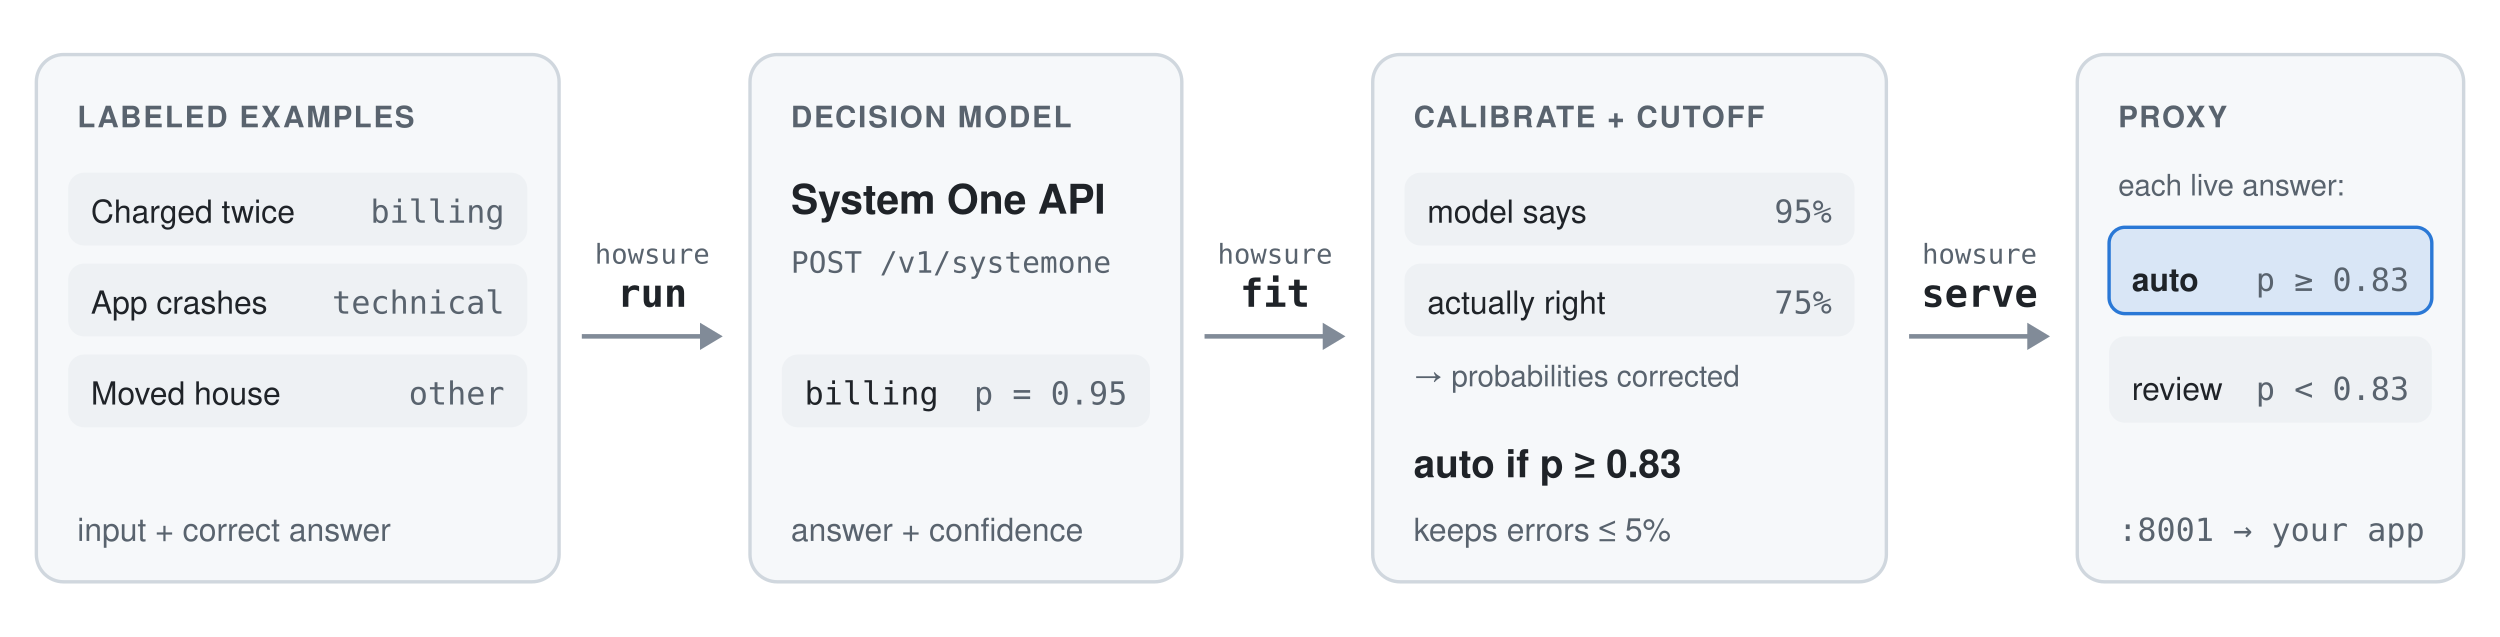
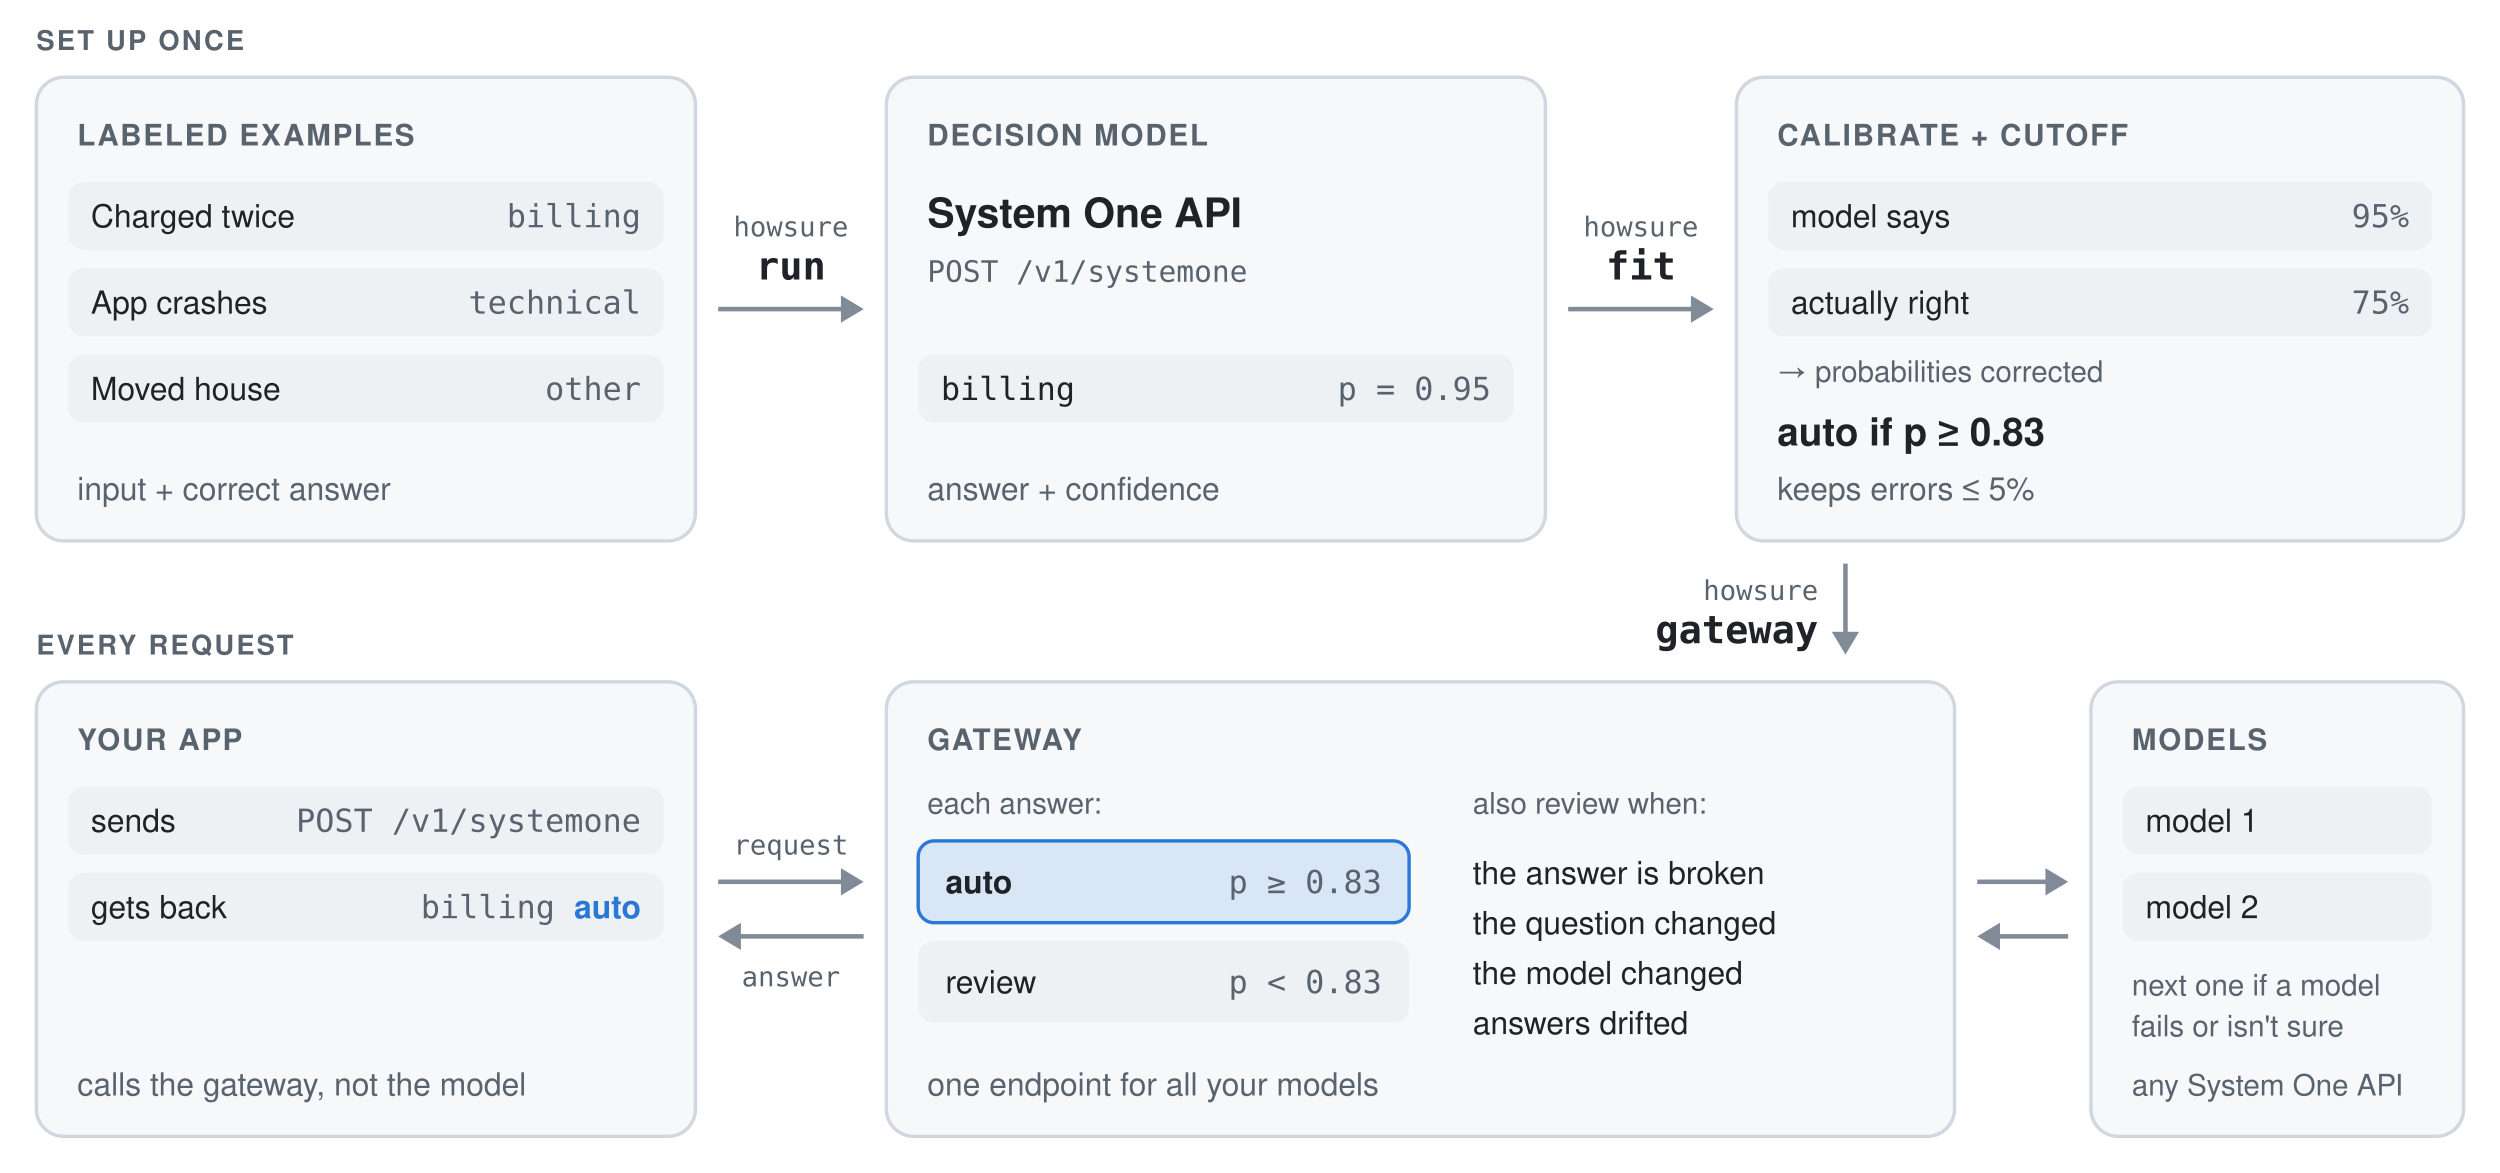
- <svg xmlns="http://www.w3.org/2000/svg" viewBox="0 0 1100 280" width="1100" height="280" role="img" aria-label="howsure: run labeled examples through a System One decision model, fit a calibration and a confidence cutoff, then serve auto or review decisions">
-   <rect x="16" y="24" width="230" height="232" rx="12" fill="#f6f8fa" stroke="#d0d7de" stroke-width="1.5" />
-   <rect x="330" y="24" width="190" height="232" rx="12" fill="#f6f8fa" stroke="#d0d7de" stroke-width="1.5" />
-   <rect x="604" y="24" width="226" height="232" rx="12" fill="#f6f8fa" stroke="#d0d7de" stroke-width="1.5" />
-   <rect x="914" y="24" width="170" height="232" rx="12" fill="#f6f8fa" stroke="#d0d7de" stroke-width="1.5" />
-   <line x1="256" y1="148.0" x2="310" y2="148.0" stroke="#818b98" stroke-width="2" />
-   <path d="M308,142.0 L318,148.0 L308,154.0 Z" fill="#818b98" />
-   <text x="287.0" y="116.0" font-family="ui-monospace,SFMono-Regular,Menlo,Consolas,monospace" font-size="12" font-weight="400" fill="#59636e" text-anchor="middle">howsure</text>
-   <text x="287.0" y="135.0" font-family="ui-monospace,SFMono-Regular,Menlo,Consolas,monospace" font-size="17" font-weight="700" fill="#1f2328" text-anchor="middle">run</text>
-   <line x1="530" y1="148.0" x2="584" y2="148.0" stroke="#818b98" stroke-width="2" />
-   <path d="M582,142.0 L592,148.0 L582,154.0 Z" fill="#818b98" />
-   <text x="561.0" y="116.0" font-family="ui-monospace,SFMono-Regular,Menlo,Consolas,monospace" font-size="12" font-weight="400" fill="#59636e" text-anchor="middle">howsure</text>
-   <text x="561.0" y="135.0" font-family="ui-monospace,SFMono-Regular,Menlo,Consolas,monospace" font-size="17" font-weight="700" fill="#1f2328" text-anchor="middle">fit</text>
-   <line x1="840" y1="148.0" x2="894" y2="148.0" stroke="#818b98" stroke-width="2" />
-   <path d="M892,142.0 L902,148.0 L892,154.0 Z" fill="#818b98" />
-   <text x="871.0" y="116.0" font-family="ui-monospace,SFMono-Regular,Menlo,Consolas,monospace" font-size="12" font-weight="400" fill="#59636e" text-anchor="middle">howsure</text>
-   <text x="871.0" y="135.0" font-family="ui-monospace,SFMono-Regular,Menlo,Consolas,monospace" font-size="17" font-weight="700" fill="#1f2328" text-anchor="middle">serve</text>
-   <text x="34" y="56" font-family="system-ui,-apple-system,'Segoe UI',Helvetica,Arial,sans-serif" font-size="13" font-weight="600" fill="#59636e" text-anchor="start" letter-spacing="0.8">LABELED EXAMPLES</text>
-   <rect x="30" y="76" width="202" height="32" rx="7" fill="#eef1f4" />
-   <text x="40" y="98" font-family="system-ui,-apple-system,'Segoe UI',Helvetica,Arial,sans-serif" font-size="14" font-weight="400" fill="#1f2328" text-anchor="start">Charged twice</text>
-   <text x="222" y="98" font-family="ui-monospace,SFMono-Regular,Menlo,Consolas,monospace" font-size="14" font-weight="400" fill="#59636e" text-anchor="end">billing</text>
-   <rect x="30" y="116" width="202" height="32" rx="7" fill="#eef1f4" />
-   <text x="40" y="138" font-family="system-ui,-apple-system,'Segoe UI',Helvetica,Arial,sans-serif" font-size="14" font-weight="400" fill="#1f2328" text-anchor="start">App crashes</text>
-   <text x="222" y="138" font-family="ui-monospace,SFMono-Regular,Menlo,Consolas,monospace" font-size="14" font-weight="400" fill="#59636e" text-anchor="end">technical</text>
-   <rect x="30" y="156" width="202" height="32" rx="7" fill="#eef1f4" />
-   <text x="40" y="178" font-family="system-ui,-apple-system,'Segoe UI',Helvetica,Arial,sans-serif" font-size="14" font-weight="400" fill="#1f2328" text-anchor="start">Moved house</text>
-   <text x="222" y="178" font-family="ui-monospace,SFMono-Regular,Menlo,Consolas,monospace" font-size="14" font-weight="400" fill="#59636e" text-anchor="end">other</text>
-   <text x="34" y="238" font-family="system-ui,-apple-system,'Segoe UI',Helvetica,Arial,sans-serif" font-size="14" font-weight="400" fill="#59636e" text-anchor="start">input + correct answer</text>
-   <text x="348" y="56" font-family="system-ui,-apple-system,'Segoe UI',Helvetica,Arial,sans-serif" font-size="13" font-weight="600" fill="#59636e" text-anchor="start" letter-spacing="0.8">DECISION MODEL</text>
-   <text x="348" y="94" font-family="system-ui,-apple-system,'Segoe UI',Helvetica,Arial,sans-serif" font-size="18" font-weight="700" fill="#1f2328" text-anchor="start">System One API</text>
-   <text x="348" y="120" font-family="ui-monospace,SFMono-Regular,Menlo,Consolas,monospace" font-size="13" font-weight="400" fill="#59636e" text-anchor="start">POST /v1/systemone</text>
-   <rect x="344" y="156" width="162" height="32" rx="7" fill="#eef1f4" />
-   <text x="354" y="178" font-family="ui-monospace,SFMono-Regular,Menlo,Consolas,monospace" font-size="14" font-weight="400" fill="#1f2328" text-anchor="start">billing</text>
-   <text x="496" y="178" font-family="ui-monospace,SFMono-Regular,Menlo,Consolas,monospace" font-size="14" font-weight="400" fill="#59636e" text-anchor="end">p = 0.95</text>
-   <text x="348" y="238" font-family="system-ui,-apple-system,'Segoe UI',Helvetica,Arial,sans-serif" font-size="14" font-weight="400" fill="#59636e" text-anchor="start">answer + confidence</text>
-   <text x="622" y="56" font-family="system-ui,-apple-system,'Segoe UI',Helvetica,Arial,sans-serif" font-size="13" font-weight="600" fill="#59636e" text-anchor="start" letter-spacing="0.8">CALIBRATE + CUTOFF</text>
-   <rect x="618" y="76" width="198" height="32" rx="7" fill="#eef1f4" />
-   <text x="628" y="98" font-family="system-ui,-apple-system,'Segoe UI',Helvetica,Arial,sans-serif" font-size="14" font-weight="400" fill="#1f2328" text-anchor="start">model says</text>
-   <text x="806" y="98" font-family="ui-monospace,SFMono-Regular,Menlo,Consolas,monospace" font-size="14" font-weight="400" fill="#59636e" text-anchor="end">95%</text>
-   <rect x="618" y="116" width="198" height="32" rx="7" fill="#eef1f4" />
-   <text x="628" y="138" font-family="system-ui,-apple-system,'Segoe UI',Helvetica,Arial,sans-serif" font-size="14" font-weight="400" fill="#1f2328" text-anchor="start">actually right</text>
-   <text x="806" y="138" font-family="ui-monospace,SFMono-Regular,Menlo,Consolas,monospace" font-size="14" font-weight="400" fill="#59636e" text-anchor="end">75%</text>
-   <text x="622" y="170" font-family="system-ui,-apple-system,'Segoe UI',Helvetica,Arial,sans-serif" font-size="13" font-weight="400" fill="#59636e" text-anchor="start">→ probabilities corrected</text>
-   <text x="622" y="210" font-family="system-ui,-apple-system,'Segoe UI',Helvetica,Arial,sans-serif" font-size="17" font-weight="700" fill="#1f2328" text-anchor="start">auto if p ≥ 0.83</text>
-   <text x="622" y="238" font-family="system-ui,-apple-system,'Segoe UI',Helvetica,Arial,sans-serif" font-size="14" font-weight="400" fill="#59636e" text-anchor="start">keeps errors ≤ 5%</text>
-   <text x="932" y="56" font-family="system-ui,-apple-system,'Segoe UI',Helvetica,Arial,sans-serif" font-size="13" font-weight="600" fill="#59636e" text-anchor="start" letter-spacing="0.8">PROXY</text>
-   <text x="932" y="86" font-family="system-ui,-apple-system,'Segoe UI',Helvetica,Arial,sans-serif" font-size="13" font-weight="400" fill="#59636e" text-anchor="start">each live answer:</text>
-   <rect x="928" y="100" width="142" height="38" rx="7" fill="#2a78d6" fill-opacity="0.14" stroke="#2a78d6" stroke-width="1.5" />
-   <text x="938" y="128" font-family="system-ui,-apple-system,'Segoe UI',Helvetica,Arial,sans-serif" font-size="14" font-weight="600" fill="#1f2328" text-anchor="start">auto</text>
-   <text x="1060" y="128" font-family="ui-monospace,SFMono-Regular,Menlo,Consolas,monospace" font-size="14" font-weight="400" fill="#59636e" text-anchor="end">p ≥ 0.83</text>
-   <rect x="928" y="148" width="142" height="38" rx="7" fill="#eef1f4" />
-   <text x="938" y="176" font-family="system-ui,-apple-system,'Segoe UI',Helvetica,Arial,sans-serif" font-size="14" font-weight="400" fill="#1f2328" text-anchor="start">review</text>
-   <text x="1060" y="176" font-family="ui-monospace,SFMono-Regular,Menlo,Consolas,monospace" font-size="14" font-weight="400" fill="#59636e" text-anchor="end">p &lt; 0.83</text>
-   <text x="932" y="238" font-family="ui-monospace,SFMono-Regular,Menlo,Consolas,monospace" font-size="14" font-weight="400" fill="#59636e" text-anchor="start">:8001 → your app</text>
+ <svg xmlns="http://www.w3.org/2000/svg" viewBox="0 0 1100 516" width="1100" height="516" role="img" aria-label="howsure: set up once by asking a System One model about labeled examples (howsure run) and fitting a calibration and cutoff (howsure fit); then on every request the gateway sits between your app and your models and marks each answer auto or review">
+   <text x="16" y="22" font-family="system-ui,-apple-system,'Segoe UI',Helvetica,Arial,sans-serif" font-size="12" font-weight="600" fill="#59636e" text-anchor="start" letter-spacing="1">SET UP ONCE</text>
+   <rect x="16" y="34" width="290" height="204" rx="12" fill="#f6f8fa" stroke="#d0d7de" stroke-width="1.5" />
+   <text x="34" y="64" font-family="system-ui,-apple-system,'Segoe UI',Helvetica,Arial,sans-serif" font-size="13" font-weight="600" fill="#59636e" text-anchor="start" letter-spacing="0.8">LABELED EXAMPLES</text>
+   <rect x="30" y="80" width="262" height="30" rx="7" fill="#eef1f4" />
+   <text x="40" y="100.0" font-family="system-ui,-apple-system,'Segoe UI',Helvetica,Arial,sans-serif" font-size="14" font-weight="400" fill="#1f2328" text-anchor="start">Charged twice</text>
+   <text x="282" y="100.0" font-family="ui-monospace,SFMono-Regular,Menlo,Consolas,monospace" font-size="14" font-weight="400" fill="#59636e" text-anchor="end">billing</text>
+   <rect x="30" y="118" width="262" height="30" rx="7" fill="#eef1f4" />
+   <text x="40" y="138.0" font-family="system-ui,-apple-system,'Segoe UI',Helvetica,Arial,sans-serif" font-size="14" font-weight="400" fill="#1f2328" text-anchor="start">App crashes</text>
+   <text x="282" y="138.0" font-family="ui-monospace,SFMono-Regular,Menlo,Consolas,monospace" font-size="14" font-weight="400" fill="#59636e" text-anchor="end">technical</text>
+   <rect x="30" y="156" width="262" height="30" rx="7" fill="#eef1f4" />
+   <text x="40" y="176.0" font-family="system-ui,-apple-system,'Segoe UI',Helvetica,Arial,sans-serif" font-size="14" font-weight="400" fill="#1f2328" text-anchor="start">Moved house</text>
+   <text x="282" y="176.0" font-family="ui-monospace,SFMono-Regular,Menlo,Consolas,monospace" font-size="14" font-weight="400" fill="#59636e" text-anchor="end">other</text>
+   <text x="34" y="220" font-family="system-ui,-apple-system,'Segoe UI',Helvetica,Arial,sans-serif" font-size="14" font-weight="400" fill="#59636e" text-anchor="start">input + correct answer</text>
+   <line x1="316" y1="136" x2="372" y2="136" stroke="#818b98" stroke-width="2" />
+   <path d="M370,130 L380,136 L370,142 Z" fill="#818b98" />
+   <text x="348" y="104" font-family="ui-monospace,SFMono-Regular,Menlo,Consolas,monospace" font-size="12" font-weight="400" fill="#59636e" text-anchor="middle">howsure</text>
+   <text x="348" y="123" font-family="ui-monospace,SFMono-Regular,Menlo,Consolas,monospace" font-size="17" font-weight="700" fill="#1f2328" text-anchor="middle">run</text>
+   <rect x="390" y="34" width="290" height="204" rx="12" fill="#f6f8fa" stroke="#d0d7de" stroke-width="1.5" />
+   <text x="408" y="64" font-family="system-ui,-apple-system,'Segoe UI',Helvetica,Arial,sans-serif" font-size="13" font-weight="600" fill="#59636e" text-anchor="start" letter-spacing="0.8">DECISION MODEL</text>
+   <text x="408" y="100" font-family="system-ui,-apple-system,'Segoe UI',Helvetica,Arial,sans-serif" font-size="18" font-weight="700" fill="#1f2328" text-anchor="start">System One API</text>
+   <text x="408" y="124" font-family="ui-monospace,SFMono-Regular,Menlo,Consolas,monospace" font-size="13" font-weight="400" fill="#59636e" text-anchor="start">POST /v1/systemone</text>
+   <rect x="404" y="156" width="262" height="30" rx="7" fill="#eef1f4" />
+   <text x="414" y="176.0" font-family="ui-monospace,SFMono-Regular,Menlo,Consolas,monospace" font-size="14" font-weight="400" fill="#1f2328" text-anchor="start">billing</text>
+   <text x="656" y="176.0" font-family="ui-monospace,SFMono-Regular,Menlo,Consolas,monospace" font-size="14" font-weight="400" fill="#59636e" text-anchor="end">p = 0.95</text>
+   <text x="408" y="220" font-family="system-ui,-apple-system,'Segoe UI',Helvetica,Arial,sans-serif" font-size="14" font-weight="400" fill="#59636e" text-anchor="start">answer + confidence</text>
+   <line x1="690" y1="136" x2="746" y2="136" stroke="#818b98" stroke-width="2" />
+   <path d="M744,130 L754,136 L744,142 Z" fill="#818b98" />
+   <text x="722" y="104" font-family="ui-monospace,SFMono-Regular,Menlo,Consolas,monospace" font-size="12" font-weight="400" fill="#59636e" text-anchor="middle">howsure</text>
+   <text x="722" y="123" font-family="ui-monospace,SFMono-Regular,Menlo,Consolas,monospace" font-size="17" font-weight="700" fill="#1f2328" text-anchor="middle">fit</text>
+   <rect x="764" y="34" width="320" height="204" rx="12" fill="#f6f8fa" stroke="#d0d7de" stroke-width="1.5" />
+   <text x="782" y="64" font-family="system-ui,-apple-system,'Segoe UI',Helvetica,Arial,sans-serif" font-size="13" font-weight="600" fill="#59636e" text-anchor="start" letter-spacing="0.8">CALIBRATE + CUTOFF</text>
+   <rect x="778" y="80" width="292" height="30" rx="7" fill="#eef1f4" />
+   <text x="788" y="100.0" font-family="system-ui,-apple-system,'Segoe UI',Helvetica,Arial,sans-serif" font-size="14" font-weight="400" fill="#1f2328" text-anchor="start">model says</text>
+   <text x="1060" y="100.0" font-family="ui-monospace,SFMono-Regular,Menlo,Consolas,monospace" font-size="14" font-weight="400" fill="#59636e" text-anchor="end">95%</text>
+   <rect x="778" y="118" width="292" height="30" rx="7" fill="#eef1f4" />
+   <text x="788" y="138.0" font-family="system-ui,-apple-system,'Segoe UI',Helvetica,Arial,sans-serif" font-size="14" font-weight="400" fill="#1f2328" text-anchor="start">actually right</text>
+   <text x="1060" y="138.0" font-family="ui-monospace,SFMono-Regular,Menlo,Consolas,monospace" font-size="14" font-weight="400" fill="#59636e" text-anchor="end">75%</text>
+   <text x="782" y="168" font-family="system-ui,-apple-system,'Segoe UI',Helvetica,Arial,sans-serif" font-size="13" font-weight="400" fill="#59636e" text-anchor="start">→ probabilities corrected</text>
+   <text x="782" y="196" font-family="system-ui,-apple-system,'Segoe UI',Helvetica,Arial,sans-serif" font-size="17" font-weight="700" fill="#1f2328" text-anchor="start">auto if p ≥ 0.83</text>
+   <text x="782" y="220" font-family="system-ui,-apple-system,'Segoe UI',Helvetica,Arial,sans-serif" font-size="14" font-weight="400" fill="#59636e" text-anchor="start">keeps errors ≤ 5%</text>
+   <line x1="812" y1="248" x2="812" y2="280" stroke="#818b98" stroke-width="2" />
+   <path d="M806,278 L812,288 L818,278 Z" fill="#818b98" />
+   <text x="800" y="264" font-family="ui-monospace,SFMono-Regular,Menlo,Consolas,monospace" font-size="12" font-weight="400" fill="#59636e" text-anchor="end">howsure</text>
+   <text x="800" y="283" font-family="ui-monospace,SFMono-Regular,Menlo,Consolas,monospace" font-size="17" font-weight="700" fill="#1f2328" text-anchor="end">gateway</text>
+   <text x="16" y="288" font-family="system-ui,-apple-system,'Segoe UI',Helvetica,Arial,sans-serif" font-size="12" font-weight="600" fill="#59636e" text-anchor="start" letter-spacing="1">EVERY REQUEST</text>
+   <rect x="16" y="300" width="290" height="200" rx="12" fill="#f6f8fa" stroke="#d0d7de" stroke-width="1.5" />
+   <text x="34" y="330" font-family="system-ui,-apple-system,'Segoe UI',Helvetica,Arial,sans-serif" font-size="13" font-weight="600" fill="#59636e" text-anchor="start" letter-spacing="0.8">YOUR APP</text>
+   <rect x="30" y="346" width="262" height="30" rx="7" fill="#eef1f4" />
+   <text x="40" y="366.0" font-family="system-ui,-apple-system,'Segoe UI',Helvetica,Arial,sans-serif" font-size="14" font-weight="400" fill="#1f2328" text-anchor="start">sends</text>
+   <text x="282" y="366.0" font-family="ui-monospace,SFMono-Regular,Menlo,Consolas,monospace" font-size="14" font-weight="400" fill="#59636e" text-anchor="end">POST /v1/systemone</text>
+   <rect x="30" y="384" width="262" height="30" rx="7" fill="#eef1f4" />
+   <text x="40" y="404" font-family="system-ui,-apple-system,'Segoe UI',Helvetica,Arial,sans-serif" font-size="14" font-weight="400" fill="#1f2328" text-anchor="start">gets back</text>
+   <text x="282" y="404" font-family="ui-monospace,SFMono-Regular,Menlo,Consolas,monospace" font-size="14" fill="#59636e" text-anchor="end">billing <tspan font-family="system-ui,-apple-system,'Segoe UI',Helvetica,Arial,sans-serif" font-weight="600" fill="#2a78d6">auto</tspan>
+   </text>
+   <text x="34" y="482" font-family="system-ui,-apple-system,'Segoe UI',Helvetica,Arial,sans-serif" font-size="14" font-weight="400" fill="#59636e" text-anchor="start">calls the gateway, not the model</text>
+   <line x1="316" y1="388" x2="372" y2="388" stroke="#818b98" stroke-width="2" />
+   <path d="M370,382 L380,388 L370,394 Z" fill="#818b98" />
+   <line x1="324" y1="412" x2="380" y2="412" stroke="#818b98" stroke-width="2" />
+   <path d="M326,406 L316,412 L326,418 Z" fill="#818b98" />
+   <text x="348" y="376" font-family="ui-monospace,SFMono-Regular,Menlo,Consolas,monospace" font-size="12" font-weight="400" fill="#59636e" text-anchor="middle">request</text>
+   <text x="348" y="434" font-family="ui-monospace,SFMono-Regular,Menlo,Consolas,monospace" font-size="12" font-weight="400" fill="#59636e" text-anchor="middle">answer</text>
+   <rect x="390" y="300" width="470" height="200" rx="12" fill="#f6f8fa" stroke="#d0d7de" stroke-width="1.5" />
+   <text x="408" y="330" font-family="system-ui,-apple-system,'Segoe UI',Helvetica,Arial,sans-serif" font-size="13" font-weight="600" fill="#59636e" text-anchor="start" letter-spacing="0.8">GATEWAY</text>
+   <text x="408" y="358" font-family="system-ui,-apple-system,'Segoe UI',Helvetica,Arial,sans-serif" font-size="13" font-weight="400" fill="#59636e" text-anchor="start">each answer:</text>
+   <rect x="404" y="370" width="216" height="36" rx="7" fill="#2a78d6" fill-opacity="0.14" stroke="#2a78d6" stroke-width="1.5" />
+   <text x="416" y="393" font-family="system-ui,-apple-system,'Segoe UI',Helvetica,Arial,sans-serif" font-size="14" font-weight="600" fill="#1f2328" text-anchor="start">auto</text>
+   <text x="608" y="393" font-family="ui-monospace,SFMono-Regular,Menlo,Consolas,monospace" font-size="14" font-weight="400" fill="#59636e" text-anchor="end">p ≥ 0.83</text>
+   <rect x="404" y="414" width="216" height="36" rx="7" fill="#eef1f4" />
+   <text x="416" y="437" font-family="system-ui,-apple-system,'Segoe UI',Helvetica,Arial,sans-serif" font-size="14" font-weight="400" fill="#1f2328" text-anchor="start">review</text>
+   <text x="608" y="437" font-family="ui-monospace,SFMono-Regular,Menlo,Consolas,monospace" font-size="14" font-weight="400" fill="#59636e" text-anchor="end">p &lt; 0.83</text>
+   <text x="648" y="358" font-family="system-ui,-apple-system,'Segoe UI',Helvetica,Arial,sans-serif" font-size="13" font-weight="400" fill="#59636e" text-anchor="start">also review when:</text>
+   <text x="648" y="389" font-family="system-ui,-apple-system,'Segoe UI',Helvetica,Arial,sans-serif" font-size="14" font-weight="400" fill="#1f2328" text-anchor="start">the answer is broken</text>
+   <text x="648" y="411" font-family="system-ui,-apple-system,'Segoe UI',Helvetica,Arial,sans-serif" font-size="14" font-weight="400" fill="#1f2328" text-anchor="start">the question changed</text>
+   <text x="648" y="433" font-family="system-ui,-apple-system,'Segoe UI',Helvetica,Arial,sans-serif" font-size="14" font-weight="400" fill="#1f2328" text-anchor="start">the model changed</text>
+   <text x="648" y="455" font-family="system-ui,-apple-system,'Segoe UI',Helvetica,Arial,sans-serif" font-size="14" font-weight="400" fill="#1f2328" text-anchor="start">answers drifted</text>
+   <text x="408" y="482" font-family="system-ui,-apple-system,'Segoe UI',Helvetica,Arial,sans-serif" font-size="14" font-weight="400" fill="#59636e" text-anchor="start">one endpoint for all your models</text>
+   <line x1="870" y1="388" x2="902" y2="388" stroke="#818b98" stroke-width="2" />
+   <path d="M900,382 L910,388 L900,394 Z" fill="#818b98" />
+   <line x1="878" y1="412" x2="910" y2="412" stroke="#818b98" stroke-width="2" />
+   <path d="M880,406 L870,412 L880,418 Z" fill="#818b98" />
+   <rect x="920" y="300" width="164" height="200" rx="12" fill="#f6f8fa" stroke="#d0d7de" stroke-width="1.5" />
+   <text x="938" y="330" font-family="system-ui,-apple-system,'Segoe UI',Helvetica,Arial,sans-serif" font-size="13" font-weight="600" fill="#59636e" text-anchor="start" letter-spacing="0.8">MODELS</text>
+   <rect x="934" y="346" width="136" height="30" rx="7" fill="#eef1f4" />
+   <text x="944" y="366.0" font-family="system-ui,-apple-system,'Segoe UI',Helvetica,Arial,sans-serif" font-size="14" font-weight="400" fill="#1f2328" text-anchor="start">model 1</text>
+   <text x="1060" y="366.0" font-family="ui-monospace,SFMono-Regular,Menlo,Consolas,monospace" font-size="14" font-weight="400" fill="#59636e" text-anchor="end" />
+   <rect x="934" y="384" width="136" height="30" rx="7" fill="#eef1f4" />
+   <text x="944" y="404.0" font-family="system-ui,-apple-system,'Segoe UI',Helvetica,Arial,sans-serif" font-size="14" font-weight="400" fill="#1f2328" text-anchor="start">model 2</text>
+   <text x="1060" y="404.0" font-family="ui-monospace,SFMono-Regular,Menlo,Consolas,monospace" font-size="14" font-weight="400" fill="#59636e" text-anchor="end" />
+   <text x="938" y="438" font-family="system-ui,-apple-system,'Segoe UI',Helvetica,Arial,sans-serif" font-size="13" font-weight="400" fill="#59636e" text-anchor="start">next one if a model</text>
+   <text x="938" y="456" font-family="system-ui,-apple-system,'Segoe UI',Helvetica,Arial,sans-serif" font-size="13" font-weight="400" fill="#59636e" text-anchor="start">fails or isn't sure</text>
+   <text x="938" y="482" font-family="system-ui,-apple-system,'Segoe UI',Helvetica,Arial,sans-serif" font-size="13" font-weight="400" fill="#59636e" text-anchor="start">any System One API</text>
</svg>
